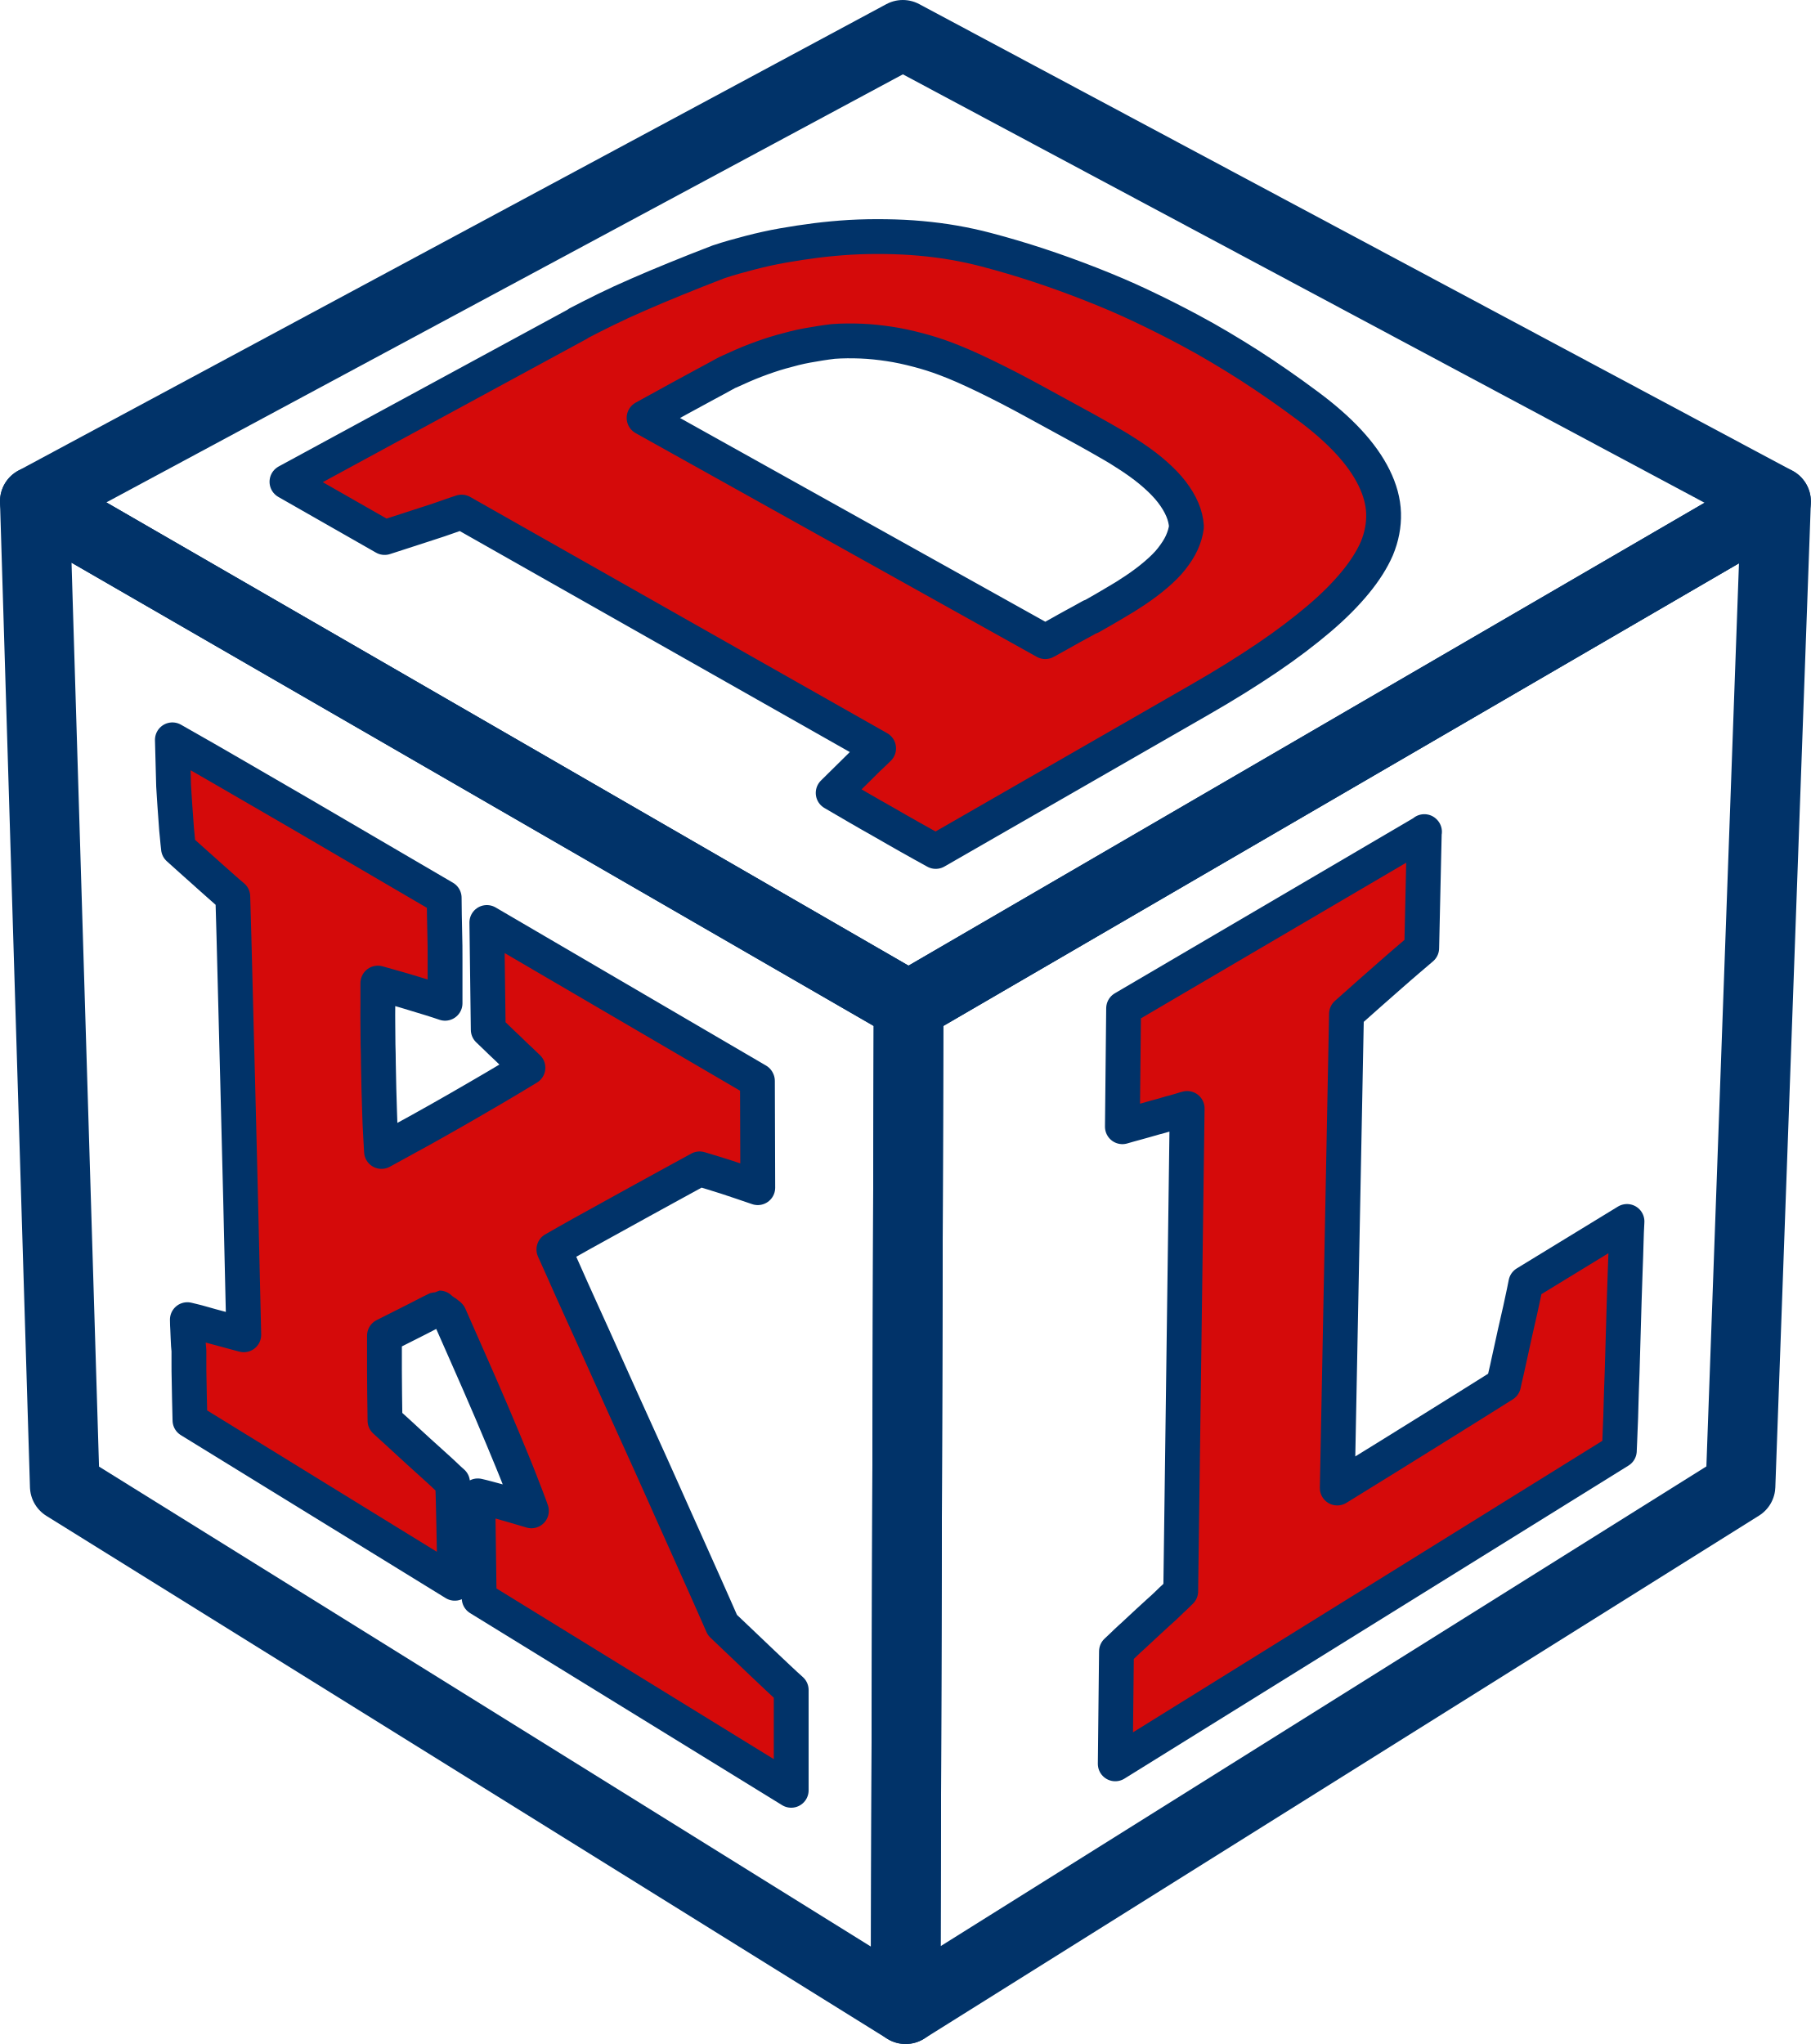
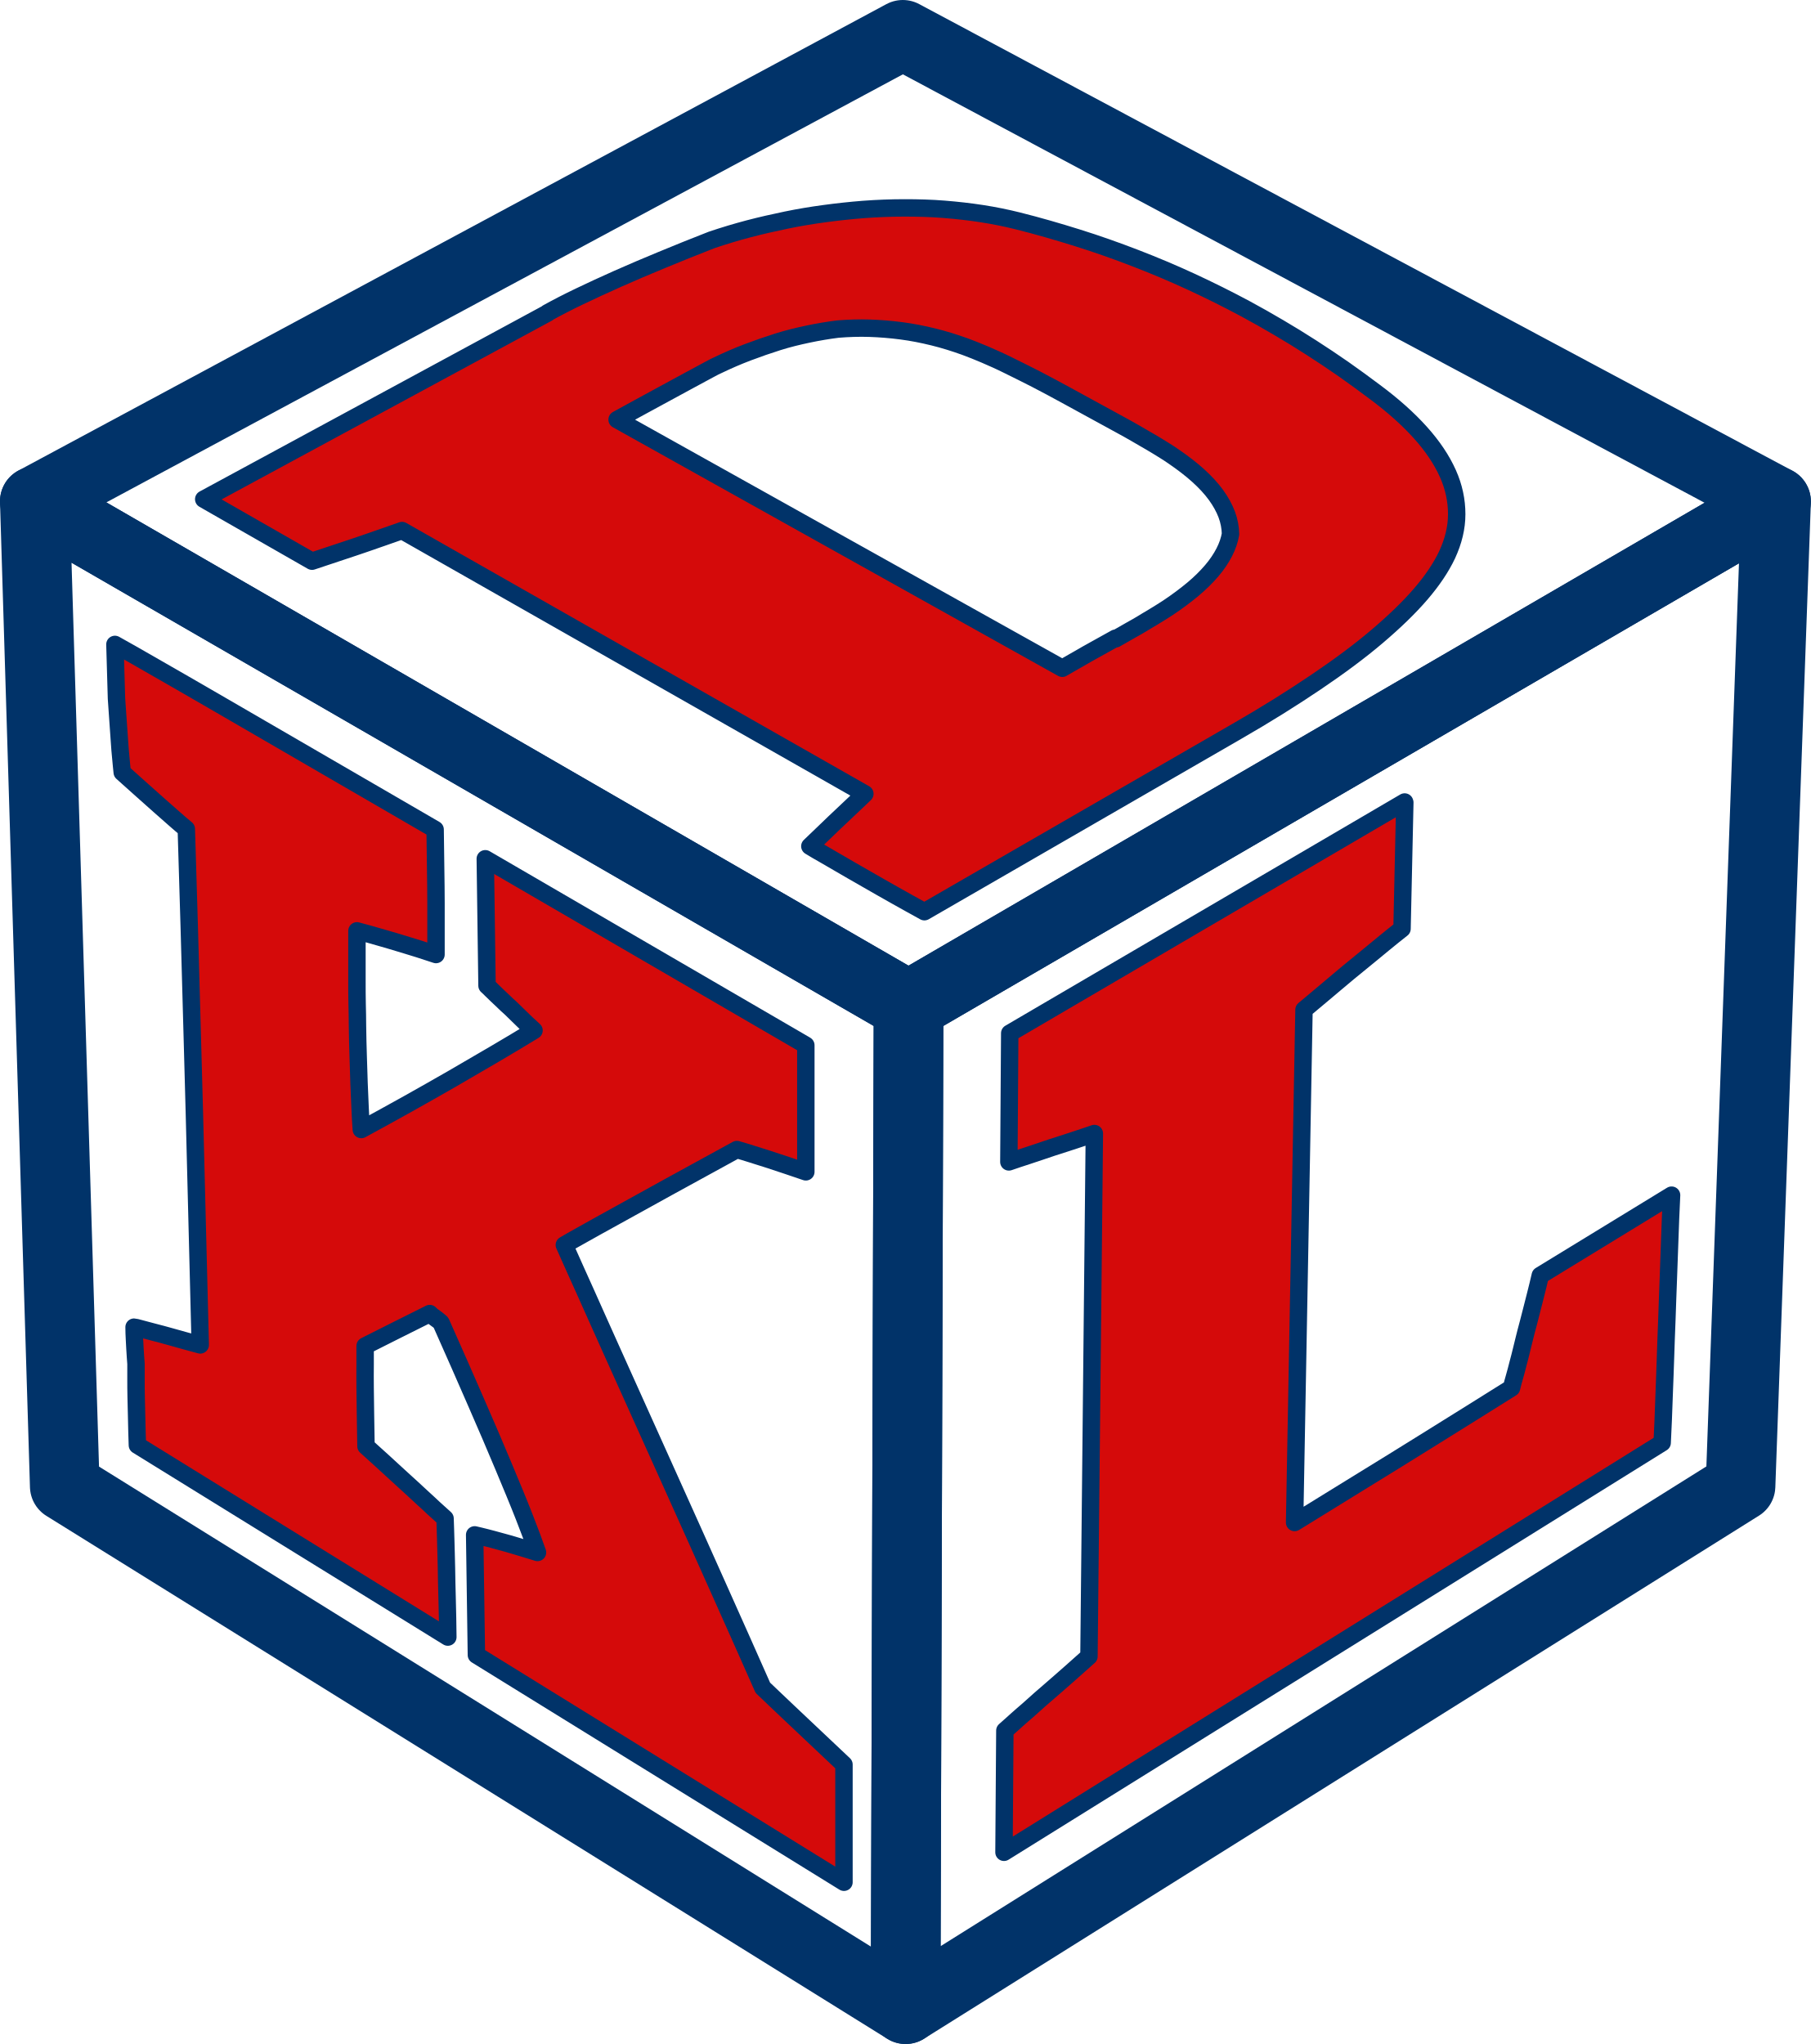
<svg xmlns="http://www.w3.org/2000/svg" id="KDL_Cube" data-name="KDL Cube" viewBox="0 0 104 117.39">
  <g id="KDL">
-     <polygon id="Left" points="52.18 57.77 52.01 115.39 3.72 85.36 2 28.79 52.18 57.77" fill="none" stroke="#013369" stroke-linecap="round" stroke-linejoin="round" stroke-width="4" />
+     <polygon id="L" points="52.18 57.77 52.01 115.39 3.72 85.36 2 28.79 52.18 57.77" fill="none" stroke="#013369" stroke-linecap="round" stroke-linejoin="round" stroke-width="4" />
    <g id="Left_K" data-name="Left K">
-       <path id="K" d="M43.49,62.06l-15.53-9.08.08,6.16c.06.06.14.13.22.21s.17.16.26.25.2.19.31.3.23.22.36.34c.12.12.24.23.35.34s.21.2.31.29.18.17.26.25.15.14.21.2c-.63.38-1.27.77-1.94,1.16s-1.35.79-2.05,1.19-1.42.81-2.16,1.22-1.49.82-2.26,1.24c-.02-.33-.04-.68-.06-1.06s-.04-.77-.05-1.2-.03-.87-.04-1.33-.02-.96-.03-1.47c0-.35-.01-.7-.02-1.07s0-.74-.01-1.12,0-.78,0-1.18,0-.82,0-1.24c.38.11.75.21,1.1.31s.69.2,1.01.3.63.19.92.28.57.18.83.27c0-.33,0-.7,0-1.12s0-.88,0-1.38,0-1.05-.02-1.65-.02-1.23-.03-1.91c-2.19-1.28-4.16-2.43-5.9-3.45s-3.25-1.9-4.55-2.65-2.37-1.38-3.23-1.87-1.5-.86-1.93-1.1l.07,2.64c.02.39.05.76.07,1.1s.05.67.07.97.04.58.07.83.04.49.07.69c.35.31.67.61.98.88s.59.53.85.76.5.44.71.63.41.36.58.5c.04,1.43.09,3.03.13,4.81s.1,3.71.15,5.81.11,4.37.17,6.8.12,5.01.18,7.75c-.5-.14-.95-.26-1.33-.36s-.71-.19-.98-.27-.48-.13-.64-.17-.25-.06-.29-.07c0,.2.01.38.02.55s.01.33.02.48.01.29.02.41.02.24.03.34c0,.22,0,.47,0,.74s0,.58.01.91.01.7.02,1.09.02.81.03,1.26l15.21,9.36c0-.65-.02-1.25-.03-1.81s-.02-1.09-.03-1.57-.02-.93-.03-1.33-.02-.76-.04-1.08c-.11-.1-.23-.2-.36-.33s-.28-.26-.44-.41-.34-.31-.53-.48-.4-.36-.62-.56c-.22-.2-.42-.38-.61-.56s-.36-.33-.52-.48-.31-.28-.44-.4-.25-.23-.36-.33c0-.54-.02-1.05-.02-1.53s-.01-.92-.01-1.32,0-.78,0-1.12,0-.64,0-.91c.52-.26.98-.49,1.37-.69s.72-.36.98-.5.46-.23.6-.3.2-.1.21-.1c.01.01.03.02.05.04s.04.03.06.05.05.04.08.06.06.05.1.07c.04.03.07.05.1.07s.06.04.08.06.04.04.06.05.03.03.04.04c.62,1.41,1.19,2.69,1.7,3.86s.96,2.22,1.35,3.16.73,1.75,1,2.45.5,1.28.66,1.74c-.35-.1-.67-.2-.98-.29s-.58-.17-.84-.24-.49-.13-.7-.19-.4-.1-.56-.14l.08,5.88,17.92,11.03v-5.76c-.23-.21-.49-.44-.76-.7s-.58-.55-.91-.86-.68-.65-1.06-1.01-.79-.75-1.22-1.16c-.31-.7-.64-1.46-1-2.26s-.74-1.65-1.14-2.55-.83-1.84-1.27-2.84-.92-2.04-1.41-3.13c-.69-1.52-1.31-2.89-1.85-4.1s-1.02-2.27-1.43-3.17-.74-1.64-1-2.23-.46-1.02-.58-1.29c.15-.09.44-.25.86-.49s.98-.55,1.67-.93,1.53-.84,2.5-1.38,2.09-1.14,3.34-1.83c.23.07.48.14.73.22s.52.16.8.25.57.19.87.29.62.21.94.32l-.02-6.13" fill="#d50a0a" stroke="#013369" stroke-linecap="round" stroke-linejoin="round" stroke-width="2" />
+       <path id="K" d="M46.25,60.01l-18.38-10.69.1,7.29c.08.07.16.15.25.24s.2.19.31.3.24.22.37.35.27.26.43.4c.15.14.28.27.41.4s.25.24.36.35.21.2.31.29.18.17.26.24c-.74.45-1.5.91-2.29,1.37s-1.59.93-2.42,1.41-1.67.95-2.54,1.44-1.76.97-2.67,1.47c-.03-.39-.05-.81-.07-1.25s-.04-.91-.06-1.41-.03-1.02-.05-1.57-.03-1.13-.04-1.73c0-.41-.01-.83-.02-1.26s-.01-.87-.01-1.33,0-.92,0-1.4,0-.97,0-1.46c.45.12.88.24,1.29.36s.81.23,1.19.35.74.22,1.08.33.67.22.98.32c0-.39,0-.83,0-1.33s0-1.04,0-1.64-.01-1.25-.02-1.95-.02-1.46-.03-2.26c-2.59-1.5-4.9-2.85-6.96-4.04s-3.83-2.22-5.36-3.11-2.79-1.61-3.8-2.19-1.76-1.01-2.27-1.29l.09,3.11c.03.46.06.9.09,1.3s.06.79.08,1.14.05.68.08.98.05.57.08.82c.41.37.79.71,1.15,1.03s.69.62,1,.89.59.52.84.74.48.42.69.59c.05,1.69.11,3.58.17,5.67s.12,4.37.19,6.85.14,5.14.21,8,.15,5.89.23,9.11c-.59-.16-1.11-.3-1.56-.43s-.84-.23-1.15-.31-.57-.15-.75-.2-.3-.08-.34-.08c0,.23.01.45.02.65s.02.39.03.57.02.34.03.48.02.28.03.4c0,.26,0,.55,0,.87s0,.68.01,1.07.02.81.03,1.27.02.95.04,1.47l17.83,11.02c-.01-.76-.02-1.47-.04-2.13s-.03-1.28-.04-1.85-.03-1.09-.04-1.56-.03-.9-.04-1.27c-.12-.11-.26-.24-.42-.38s-.33-.3-.52-.48-.4-.36-.62-.57-.47-.43-.72-.66c-.25-.23-.49-.45-.71-.65s-.42-.39-.61-.56-.36-.33-.52-.47-.3-.27-.42-.38c-.01-.64-.02-1.24-.03-1.8s-.01-1.08-.02-1.56,0-.92,0-1.32,0-.76,0-1.08c.61-.31,1.15-.58,1.61-.81s.85-.43,1.16-.58.54-.27.7-.35.24-.12.24-.12c.01.01.03.03.05.05s.05.04.07.06.06.05.09.07.07.05.11.08c.04.03.08.06.12.09s.07.05.09.07.05.04.07.06.04.03.05.05c.74,1.65,1.4,3.17,2,4.54s1.13,2.61,1.59,3.71.86,2.06,1.18,2.88.58,1.51.77,2.06c-.41-.13-.79-.24-1.15-.35s-.68-.2-.98-.28-.57-.16-.82-.22-.47-.12-.66-.16l.1,6.9,21.11,13.05v-6.76c-.26-.25-.56-.53-.89-.84s-.69-.65-1.07-1.01-.81-.77-1.26-1.19-.93-.89-1.44-1.37c-.37-.83-.76-1.72-1.18-2.66s-.87-1.94-1.34-3-.97-2.17-1.5-3.35-1.08-2.4-1.66-3.69c-.81-1.8-1.54-3.41-2.18-4.84s-1.21-2.68-1.68-3.74-.87-1.94-1.18-2.63-.54-1.2-.68-1.52c.18-.11.52-.3,1.02-.58s1.16-.65,1.98-1.1,1.81-1,2.95-1.63,2.47-1.35,3.96-2.17c.27.08.56.16.86.26s.62.19.95.3.68.22,1.03.34.73.25,1.12.38v-7.27" fill="#d50a0a" stroke="#013369" stroke-linecap="round" stroke-linejoin="round" />
    </g>
    <polygon id="Right" points="52.18 57.77 102 28.8 99.96 85.35 52.01 115.39 52.18 57.77" fill="none" stroke="#013369" stroke-linecap="round" stroke-linejoin="round" stroke-width="4" />
    <g id="Right_L" data-name="Right L">
-       <path id="L" d="M81.81,47.77l-17.28,10.14-.07,6.8c.12-.03.24-.07.38-.11s.28-.08.44-.12.32-.09.5-.14.36-.1.56-.16c.22-.06.43-.11.61-.17s.36-.1.51-.14.29-.08.41-.12.22-.07.31-.09l-.37,27.73c-.1.1-.21.21-.34.33s-.27.25-.42.4-.32.3-.51.47-.38.35-.59.54c-.2.19-.39.36-.57.53s-.34.32-.5.46-.29.28-.42.4-.24.23-.34.32l-.07,6.46,28.95-17.98c.02-.36.03-.77.05-1.22s.04-.95.05-1.5.04-1.14.06-1.78.04-1.33.06-2.06.04-1.42.06-2.06.04-1.24.06-1.79.04-1.06.05-1.52.03-.88.05-1.24l-5.81,3.55c-.03.14-.06.3-.1.5s-.09.41-.14.65-.11.52-.18.81-.14.62-.22.97c-.07.31-.13.6-.19.87s-.12.53-.17.77-.1.47-.15.67-.09.4-.13.58c-.52.33-1.11.7-1.77,1.11s-1.38.86-2.18,1.36-1.66,1.03-2.59,1.61-1.94,1.2-3.01,1.86l.53-27.23c.48-.42.92-.82,1.34-1.19s.81-.71,1.17-1.03.69-.6.99-.86.57-.49.82-.7l.15-6.69" fill="#d50a0a" stroke="#013369" stroke-linecap="round" stroke-linejoin="round" stroke-width="2" />
+       <path id="L-2" data-name="L" d="M80.67,46.06l-22.68,13.28-.05,7.39c.15-.05.32-.11.5-.17s.37-.12.58-.19.43-.14.66-.22.48-.16.74-.25c.29-.09.56-.18.81-.26s.47-.15.67-.22.38-.13.54-.18.3-.1.41-.14l-.31,30.03c-.13.12-.28.25-.45.4s-.35.31-.55.49-.42.37-.66.58-.49.43-.77.67c-.27.23-.52.45-.75.66s-.45.4-.65.57-.38.34-.55.49-.31.28-.45.4l-.05,6.99,37.8-23.52c.02-.39.04-.83.06-1.32s.04-1.03.06-1.62.05-1.23.07-1.92.05-1.43.08-2.22.05-1.53.08-2.23.05-1.34.07-1.93.04-1.14.06-1.64.04-.94.06-1.34l-7.54,4.61c-.04.15-.08.34-.13.55s-.11.45-.18.72-.15.57-.23.9-.18.69-.28,1.07c-.08.34-.17.66-.24.97s-.15.59-.22.86-.13.52-.2.75-.12.44-.17.64c-.68.43-1.45.91-2.3,1.44s-1.8,1.12-2.84,1.77-2.16,1.34-3.38,2.09-2.53,1.56-3.94,2.43l.54-29.45c.62-.52,1.21-1.01,1.75-1.47s1.05-.88,1.52-1.26.9-.74,1.29-1.06.75-.61,1.07-.86l.16-7.25" fill="#d50a0a" stroke="#013369" stroke-linecap="round" stroke-linejoin="round" />
    </g>
    <polygon id="Top" points="2 28.79 51.85 2 102 28.8 52.18 57.77 2 28.79" fill="none" stroke="#013369" stroke-linecap="round" stroke-linejoin="round" stroke-width="4" />
    <g id="Top_D" data-name="Top D">
-       <path id="D" d="M62.65,35.4c-.37.21-.7.39-1,.55s-.55.31-.77.43-.4.22-.54.3-.24.14-.31.17l-23.04-12.85c.76-.42,1.44-.79,2.02-1.11s1.08-.59,1.49-.81.73-.39.96-.52.37-.2.43-.22c.5-.23.99-.45,1.49-.64s.99-.36,1.49-.5.99-.27,1.49-.36.99-.17,1.49-.23c.53-.04,1.07-.04,1.6-.02s1.07.08,1.61.16,1.08.2,1.62.34,1.09.31,1.64.52c.31.12.65.25,1.03.42s.78.35,1.21.56.9.44,1.4.7,1.03.54,1.59.85l2.8,1.53c.29.16.56.31.82.46s.5.29.73.42.44.26.64.39.38.24.54.35c.49.33.92.66,1.29.99s.69.66.94.99.45.66.59.99.22.66.24.99c-.04.31-.13.61-.27.92s-.34.61-.58.92-.55.61-.9.91-.76.61-1.21.91c-.12.08-.24.15-.37.24s-.27.17-.42.26-.3.18-.47.28-.33.19-.51.3l-.77.44M33.21,18.59l-16.73,9.08,5.61,3.2c.49-.16.96-.31,1.39-.45s.83-.27,1.2-.39.71-.23,1.01-.34.58-.2.82-.28l23.95,13.57c-.15.14-.31.31-.5.48s-.38.38-.6.59-.45.45-.7.69-.52.52-.81.8c.24.14.48.28.72.42s.48.28.72.42.49.28.73.42.49.28.74.42.49.28.73.42.49.28.74.42.5.28.75.42.5.28.76.42l15.19-8.73c1.43-.82,2.71-1.62,3.85-2.39s2.12-1.52,2.97-2.24,1.54-1.42,2.09-2.09.96-1.32,1.23-1.94c.28-.67.41-1.35.39-2.03s-.21-1.36-.55-2.05-.83-1.38-1.47-2.07-1.44-1.39-2.39-2.09c-.54-.4-1.09-.8-1.64-1.18s-1.1-.75-1.66-1.11-1.12-.7-1.69-1.04-1.14-.66-1.72-.97c-.93-.5-1.87-.97-2.82-1.42s-1.92-.86-2.89-1.24-1.96-.74-2.96-1.07-2.01-.63-3.04-.9c-.6-.16-1.22-.29-1.84-.4s-1.27-.19-1.92-.25-1.32-.09-1.99-.1-1.37,0-2.07.04c-.65.04-1.3.1-1.94.18s-1.28.18-1.91.29-1.25.25-1.87.41-1.23.33-1.83.53c-.87.33-1.68.66-2.45.97s-1.49.62-2.16.91-1.3.58-1.87.86-1.1.55-1.58.8" fill="#d50a0a" stroke="#013369" stroke-linecap="round" stroke-linejoin="round" stroke-width="2" />
+       <path id="D" d="M64.07,36.65c-.43.24-.83.46-1.17.65s-.65.36-.9.51-.47.26-.63.36-.29.16-.36.21l-25.57-14.28c.9-.49,1.69-.93,2.38-1.3s1.27-.69,1.75-.95.86-.46,1.13-.61.44-.23.51-.26c.58-.28,1.16-.53,1.74-.75s1.16-.42,1.73-.6,1.15-.32,1.72-.44,1.15-.22,1.72-.29c.61-.05,1.22-.07,1.82-.05s1.22.07,1.83.15,1.22.2,1.83.35,1.22.34,1.83.56c.35.13.73.28,1.15.46s.87.38,1.35.62,1,.49,1.56.78,1.14.6,1.76.94l3.11,1.7c.32.18.63.34.91.51s.56.32.81.47.49.29.71.43.42.26.6.39c.54.37,1.01.73,1.42,1.1s.75.74,1.02,1.11.48.75.62,1.12.21.75.22,1.13c-.06.35-.18.7-.36,1.05s-.42.71-.72,1.06-.66.71-1.08,1.06-.9.71-1.44,1.07c-.14.09-.28.18-.44.28s-.32.2-.49.3-.36.21-.55.33-.4.23-.61.35l-.91.52M31.45,17.98l-19.75,10.69,6.22,3.56c.58-.19,1.11-.37,1.62-.54s.97-.32,1.4-.47.82-.28,1.18-.41.68-.24.97-.34l26.58,15.12c-.18.17-.38.36-.6.57s-.46.44-.73.69-.55.52-.85.81-.63.6-.98.94c.26.16.53.32.8.47s.54.32.81.47.54.32.81.47.55.32.82.47.54.31.82.47.55.31.83.47.56.31.84.47.56.31.85.47l17.93-10.35c1.69-.97,3.2-1.92,4.55-2.83s2.52-1.78,3.52-2.63,1.84-1.66,2.51-2.44,1.17-1.53,1.51-2.25c.36-.78.55-1.55.55-2.33s-.16-1.56-.51-2.34-.87-1.56-1.57-2.34-1.57-1.56-2.62-2.34c-.6-.45-1.2-.89-1.8-1.31s-1.22-.83-1.84-1.23-1.24-.78-1.87-1.15-1.26-.73-1.91-1.08c-1.03-.55-2.07-1.07-3.13-1.56s-2.13-.94-3.22-1.36-2.19-.81-3.31-1.16-2.25-.68-3.41-.97c-.68-.17-1.37-.31-2.08-.42s-1.43-.19-2.17-.25-1.5-.08-2.27-.08-1.56.03-2.37.09c-.75.06-1.49.14-2.23.24s-1.47.22-2.19.37-1.44.31-2.16.5-1.42.4-2.13.64c-1.01.39-1.96.78-2.86,1.15s-1.74.73-2.53,1.08-1.52.69-2.19,1.01-1.29.64-1.85.95" fill="#d50a0a" stroke="#013369" stroke-linecap="round" stroke-linejoin="round" />
    </g>
  </g>
</svg>
